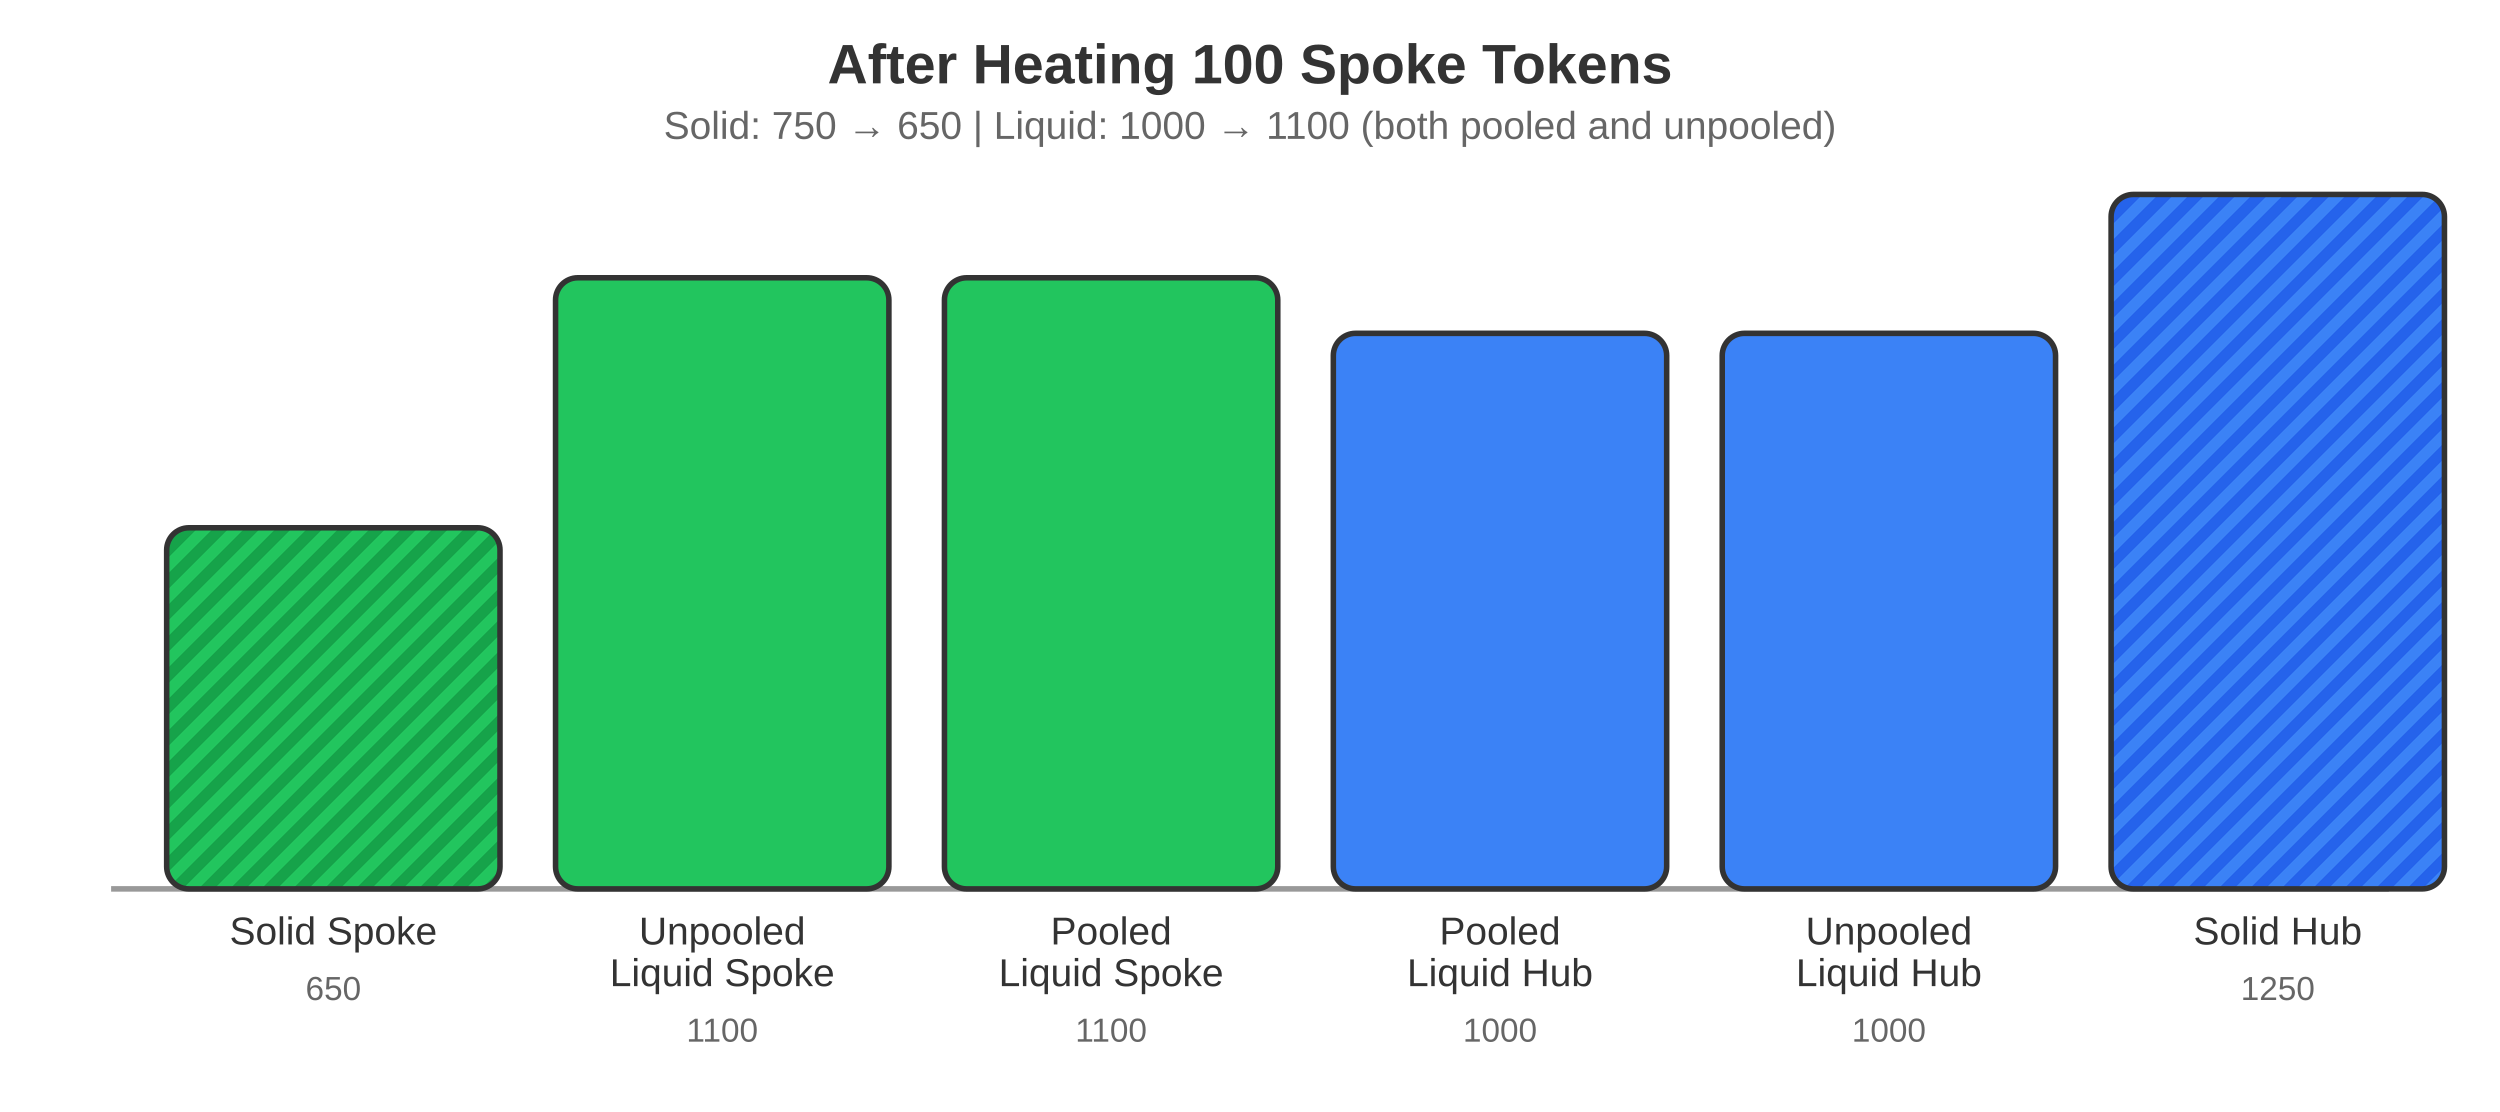
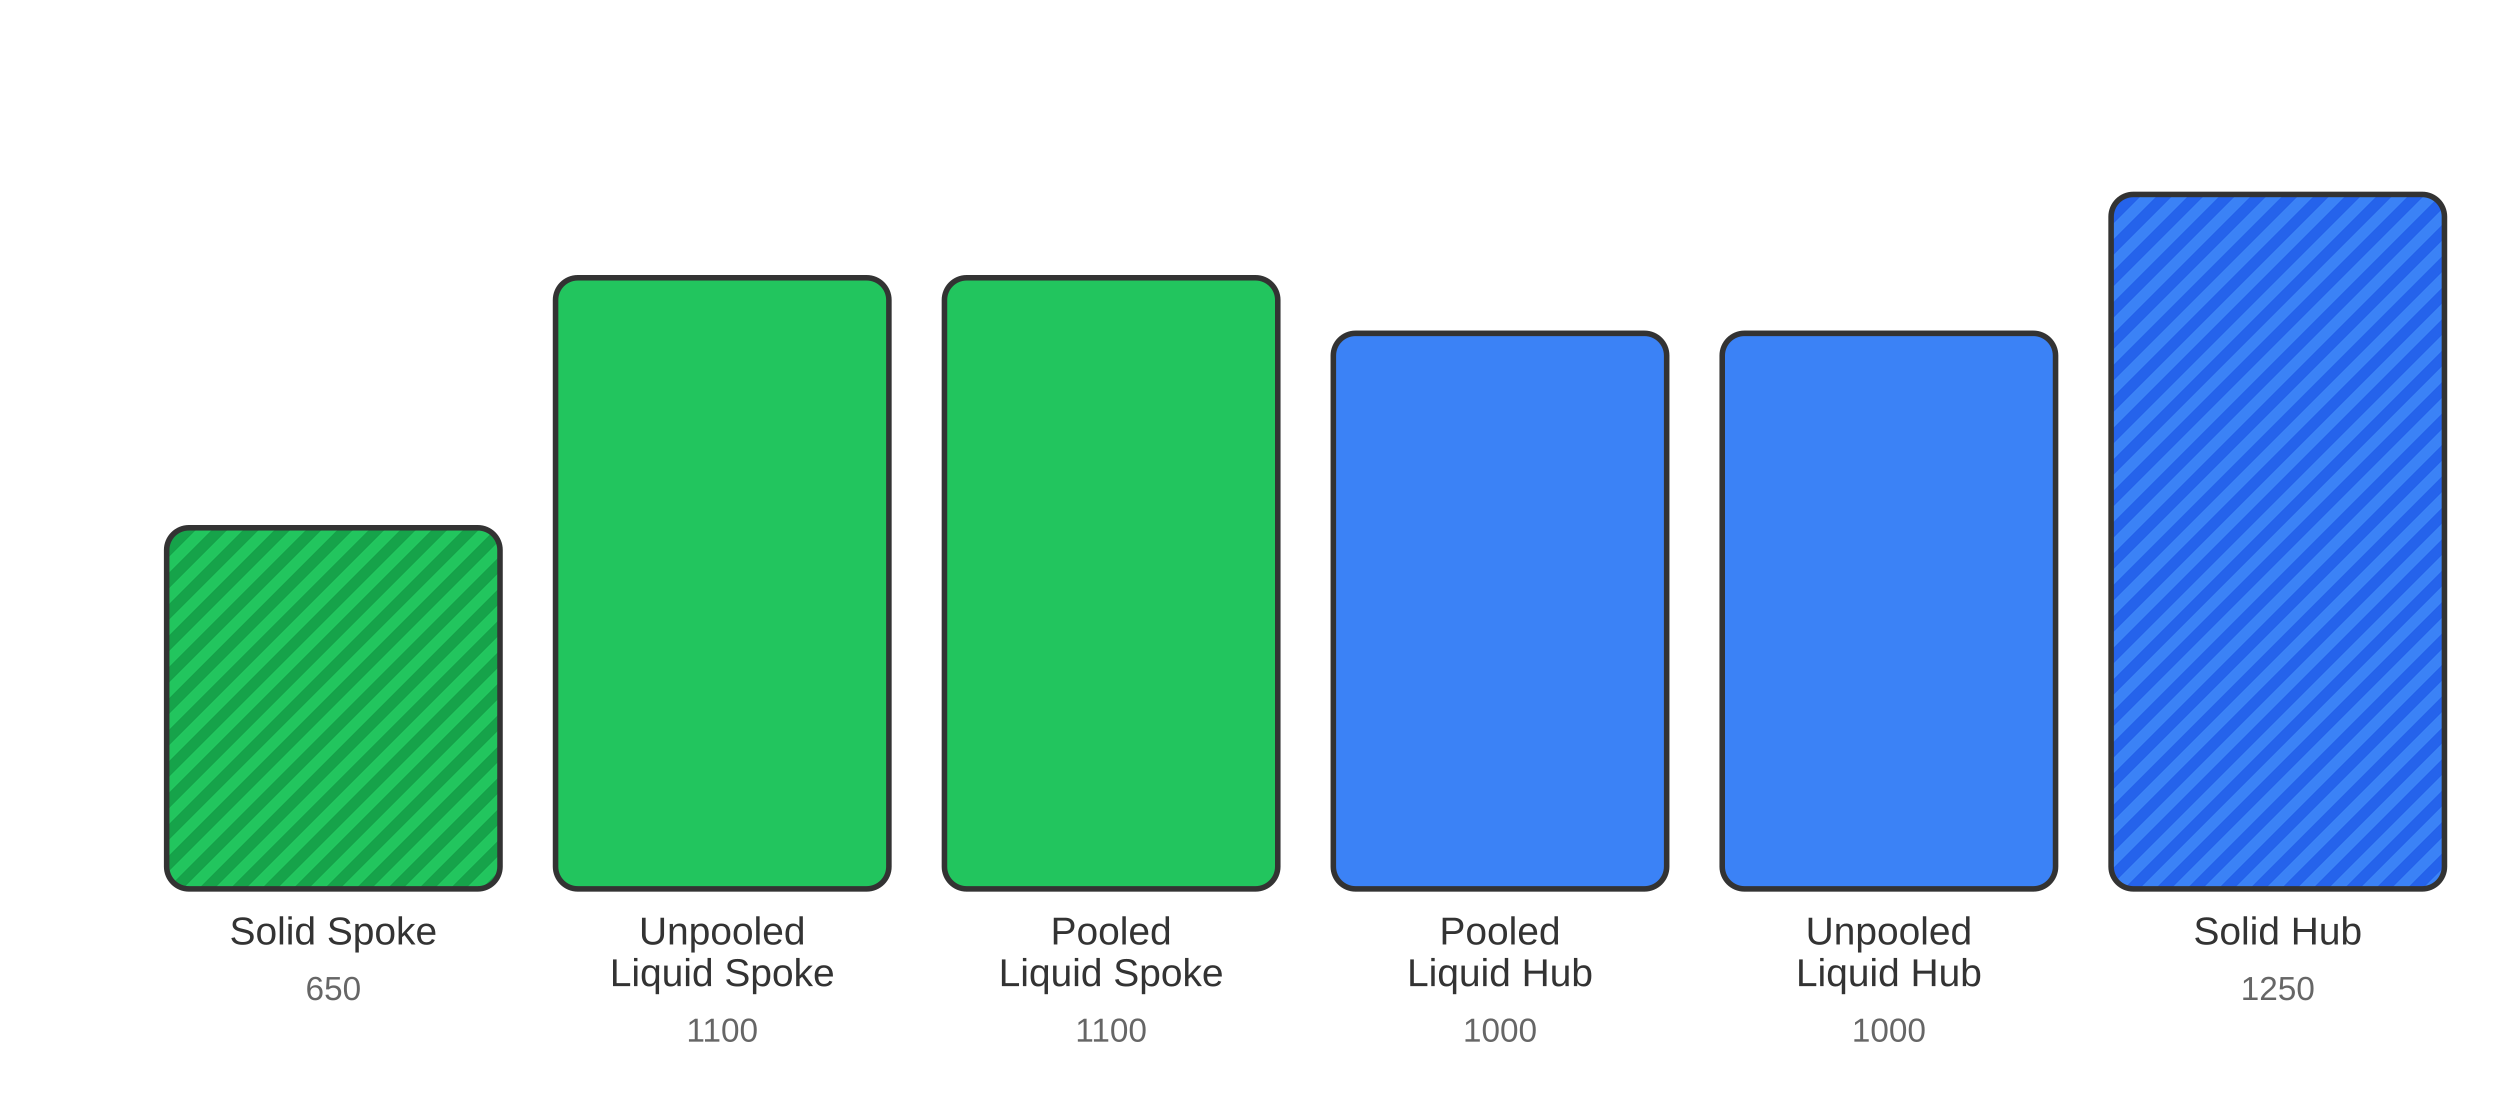
<svg xmlns="http://www.w3.org/2000/svg" viewBox="0 0 900 400" width="900" height="400">
  <defs>
    <pattern id="stripe-green" patternUnits="userSpaceOnUse" width="8" height="8" patternTransform="rotate(45)">
      <rect width="4" height="8" fill="#22c55e" />
      <rect x="4" width="4" height="8" fill="#16a34a" />
    </pattern>
    <pattern id="stripe-blue" patternUnits="userSpaceOnUse" width="8" height="8" patternTransform="rotate(45)">
      <rect width="4" height="8" fill="#3b82f6" />
      <rect x="4" width="4" height="8" fill="#2563eb" />
    </pattern>
  </defs>
-   <text x="450" y="30" text-anchor="middle" font-family="Arial, sans-serif" font-size="20" font-weight="bold" fill="#333">
-     After Heating 100 Spoke Tokens
-   </text>
-   <text x="450" y="50" text-anchor="middle" font-family="Arial, sans-serif" font-size="14" fill="#666">
-     Solid: 750 → 650 | Liquid: 1000 → 1100 (both pooled and unpooled)
-   </text>
-   <line x1="40" y1="320" x2="860" y2="320" stroke="#999" stroke-width="2" />
  <g transform="translate(60, 190)">
    <rect width="120" height="130" rx="8" ry="8" fill="url(#stripe-green)" stroke="#333" stroke-width="2" />
    <text x="60" y="150" text-anchor="middle" font-family="Arial, sans-serif" font-size="14" fill="#333">Solid Spoke</text>
    <text x="60" y="170" text-anchor="middle" font-family="Arial, sans-serif" font-size="12" fill="#666">650</text>
  </g>
  <g transform="translate(200, 100)">
    <rect width="120" height="220" rx="8" ry="8" fill="#22c55e" stroke="#333" stroke-width="2" />
    <text x="60" y="240" text-anchor="middle" font-family="Arial, sans-serif" font-size="14" fill="#333">Unpooled</text>
    <text x="60" y="255" text-anchor="middle" font-family="Arial, sans-serif" font-size="14" fill="#333">Liquid Spoke</text>
    <text x="60" y="275" text-anchor="middle" font-family="Arial, sans-serif" font-size="12" fill="#666">1100</text>
  </g>
  <g transform="translate(340, 100)">
    <rect width="120" height="220" rx="8" ry="8" fill="#22c55e" stroke="#333" stroke-width="2" />
    <text x="60" y="240" text-anchor="middle" font-family="Arial, sans-serif" font-size="14" fill="#333">Pooled</text>
    <text x="60" y="255" text-anchor="middle" font-family="Arial, sans-serif" font-size="14" fill="#333">Liquid Spoke</text>
    <text x="60" y="275" text-anchor="middle" font-family="Arial, sans-serif" font-size="12" fill="#666">1100</text>
  </g>
  <g transform="translate(480, 120)">
    <rect width="120" height="200" rx="8" ry="8" fill="#3b82f6" stroke="#333" stroke-width="2" />
    <text x="60" y="220" text-anchor="middle" font-family="Arial, sans-serif" font-size="14" fill="#333">Pooled</text>
    <text x="60" y="235" text-anchor="middle" font-family="Arial, sans-serif" font-size="14" fill="#333">Liquid Hub</text>
    <text x="60" y="255" text-anchor="middle" font-family="Arial, sans-serif" font-size="12" fill="#666">1000</text>
  </g>
  <g transform="translate(620, 120)">
    <rect width="120" height="200" rx="8" ry="8" fill="#3b82f6" stroke="#333" stroke-width="2" />
    <text x="60" y="220" text-anchor="middle" font-family="Arial, sans-serif" font-size="14" fill="#333">Unpooled</text>
    <text x="60" y="235" text-anchor="middle" font-family="Arial, sans-serif" font-size="14" fill="#333">Liquid Hub</text>
    <text x="60" y="255" text-anchor="middle" font-family="Arial, sans-serif" font-size="12" fill="#666">1000</text>
  </g>
  <g transform="translate(760, 70)">
    <rect width="120" height="250" rx="8" ry="8" fill="url(#stripe-blue)" stroke="#333" stroke-width="2" />
    <text x="60" y="270" text-anchor="middle" font-family="Arial, sans-serif" font-size="14" fill="#333">Solid Hub</text>
    <text x="60" y="290" text-anchor="middle" font-family="Arial, sans-serif" font-size="12" fill="#666">1250</text>
  </g>
</svg>
